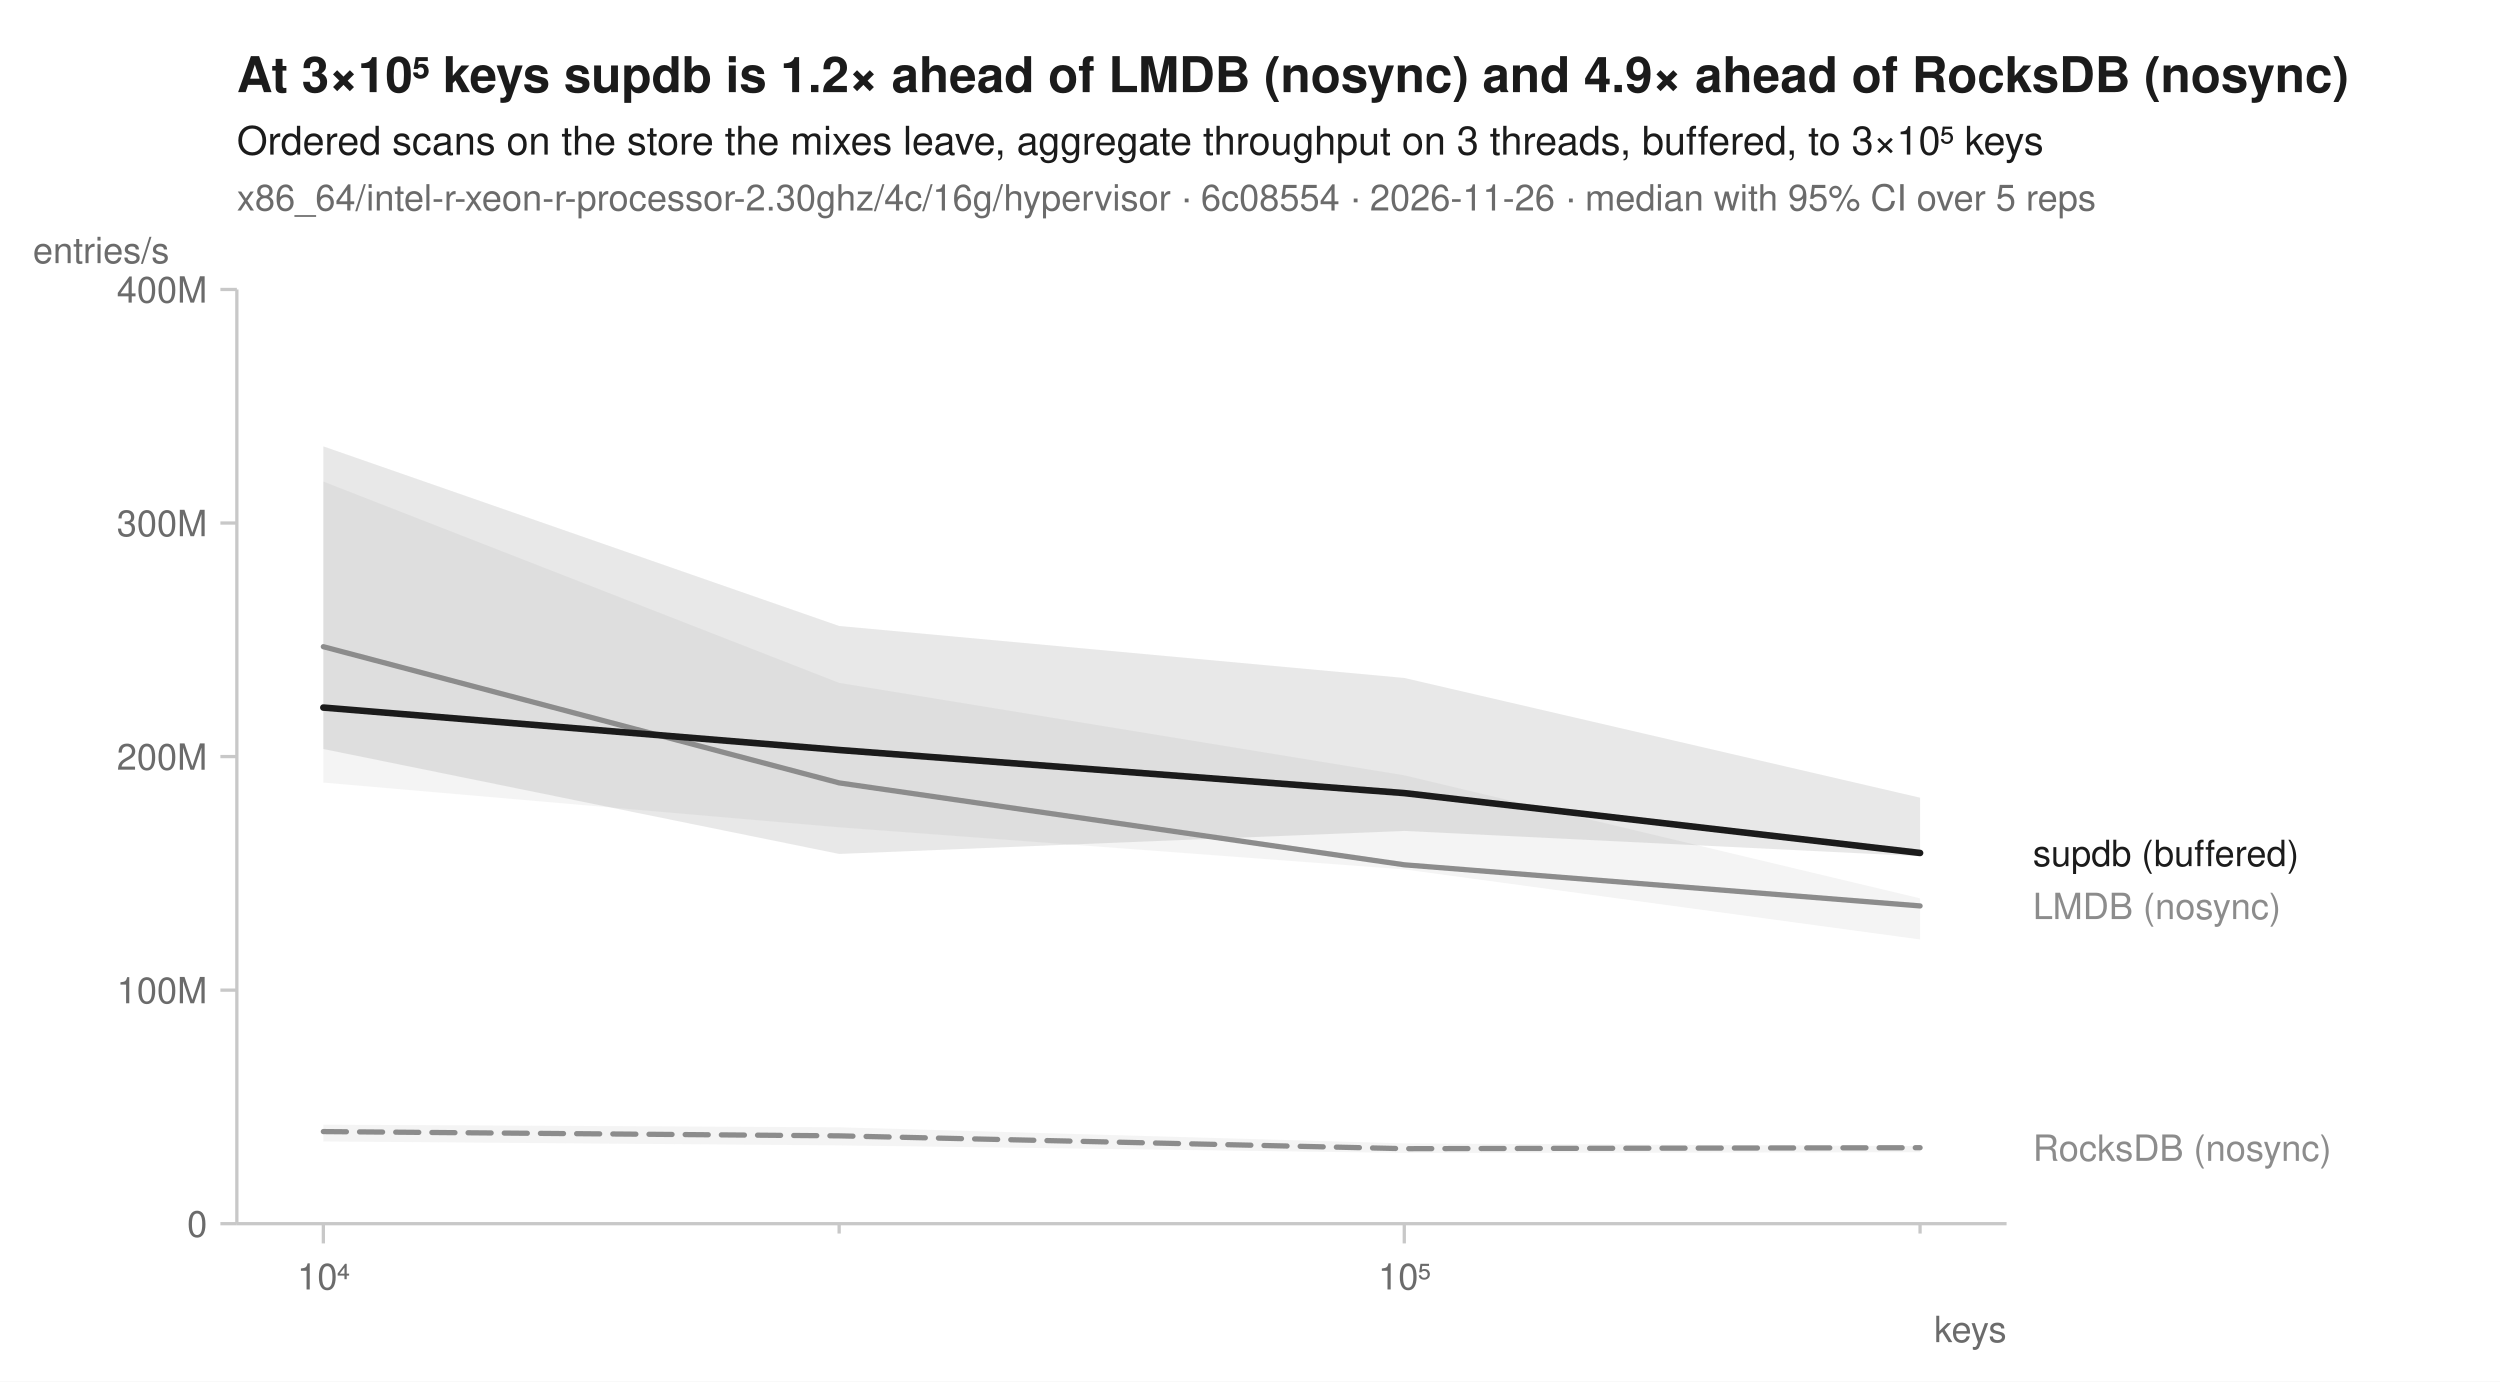
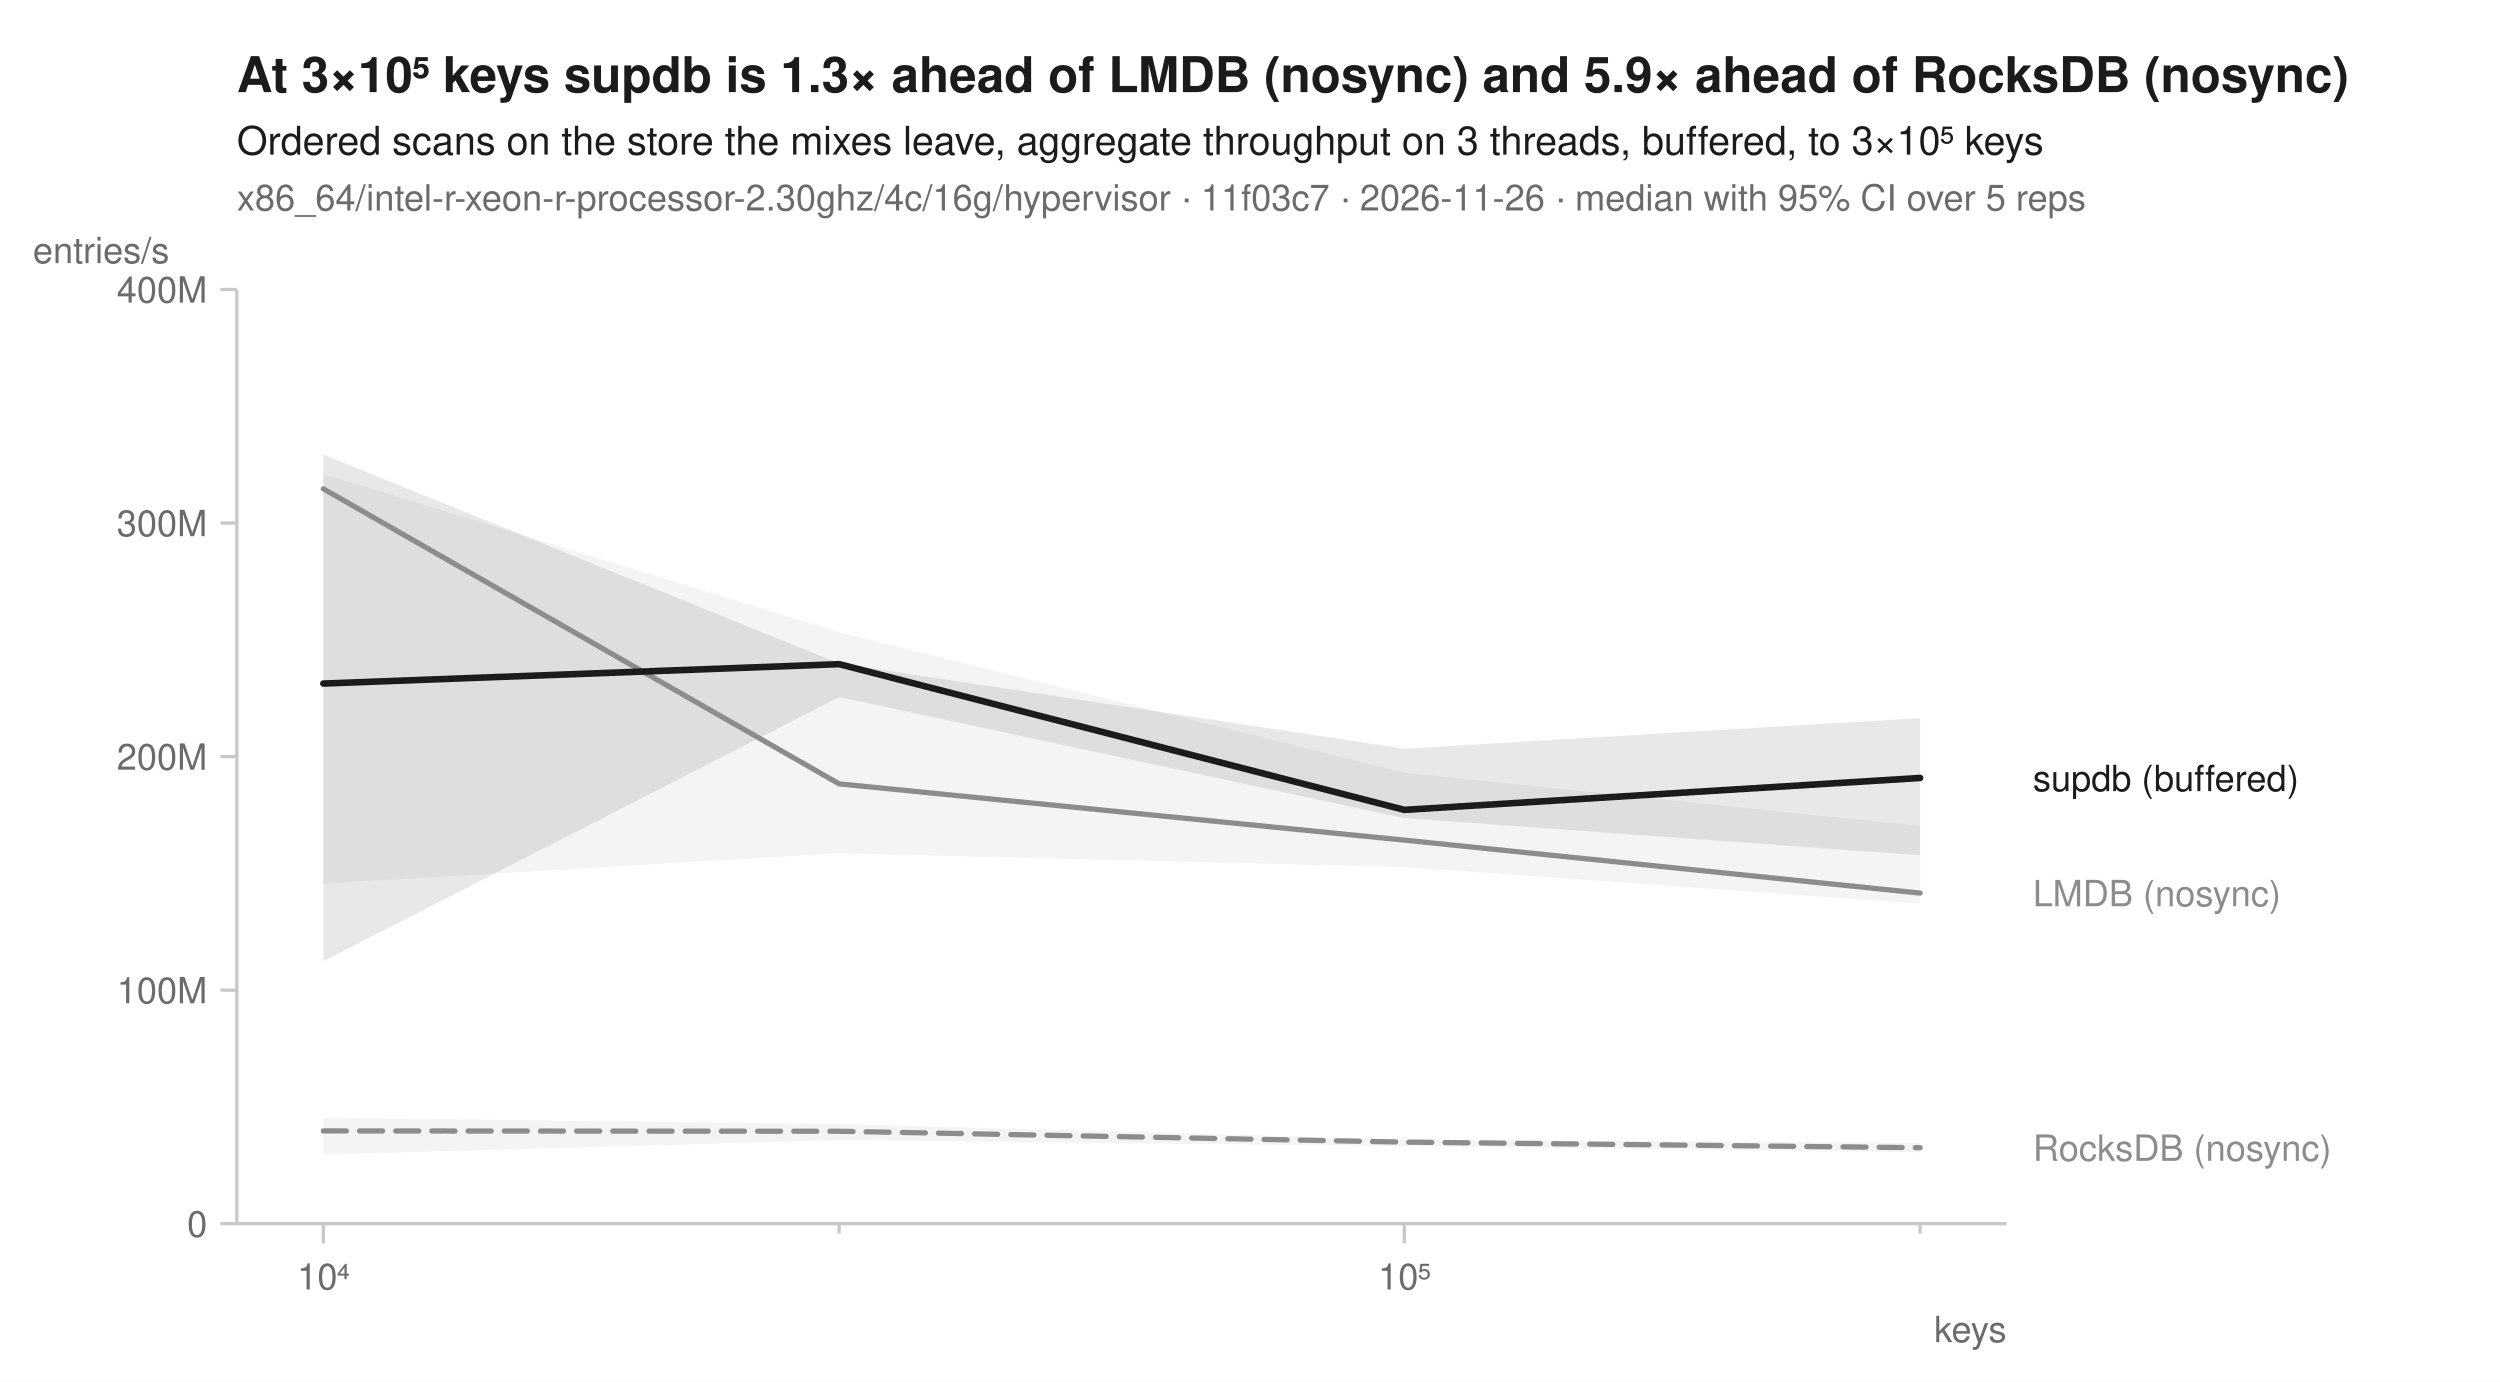
<svg xmlns="http://www.w3.org/2000/svg" width="760" height="420" viewBox="0 0 760 420" font-family="-apple-system, BlinkMacSystemFont, 'Segoe UI', Helvetica, Arial, sans-serif" fill="#1b1b1b">
  <rect width="760" height="420" fill="white" />
-   <text x="72" y="28" font-size="15" font-weight="600">At 3×10⁵ keys supdb is 1.2× ahead of LMDB (nosync) and 4.9× ahead of RocksDB (nosync)</text>
+   <text x="72" y="28" font-size="15" font-weight="600">At 3×10⁵ keys supdb is 1.3× ahead of LMDB (nosync) and 5.9× ahead of RocksDB (nosync)</text>
  <text x="72" y="47" font-size="12">Ordered scans on the store the mixes leave, aggregate throughput on 3 threads, buffered, to 3×10⁵ keys</text>
-   <text x="72" y="64" font-size="11" fill="#6b6b6b">x86_64/intel-r-xeon-r-processor-2.30ghz/4c/16g/hypervisor · 6c08554 · 2026-11-26 · median with 95% CI over 5 reps</text>
+   <text x="72" y="64" font-size="11" fill="#6b6b6b">x86_64/intel-r-xeon-r-processor-2.30ghz/4c/16g/hypervisor · 11f03c7 · 2026-11-26 · median with 95% CI over 5 reps</text>
  <line x1="72" y1="372" x2="610" y2="372" stroke="#c8c8c8" stroke-width="1" />
  <line x1="72" y1="88" x2="72" y2="372" stroke="#c8c8c8" stroke-width="1" />
  <line x1="98.3" y1="372" x2="98.3" y2="378" stroke="#c8c8c8" stroke-width="1" />
  <text x="98.3" y="392" font-size="11" text-anchor="middle" fill="#6b6b6b">10⁴</text>
  <line x1="255.1" y1="372" x2="255.1" y2="375" stroke="#c8c8c8" stroke-width="1" />
  <line x1="426.9" y1="372" x2="426.9" y2="378" stroke="#c8c8c8" stroke-width="1" />
  <text x="426.9" y="392" font-size="11" text-anchor="middle" fill="#6b6b6b">10⁵</text>
  <line x1="583.7" y1="372" x2="583.7" y2="375" stroke="#c8c8c8" stroke-width="1" />
  <text x="610" y="408" font-size="11" text-anchor="end" fill="#6b6b6b">keys</text>
  <line x1="67" y1="372.0" x2="72" y2="372.0" stroke="#c8c8c8" stroke-width="1" />
  <text x="63" y="376.0" font-size="11" text-anchor="end" fill="#6b6b6b">0</text>
  <line x1="67" y1="301.0" x2="72" y2="301.0" stroke="#c8c8c8" stroke-width="1" />
  <text x="63" y="305.0" font-size="11" text-anchor="end" fill="#6b6b6b">100M</text>
  <line x1="67" y1="230.0" x2="72" y2="230.0" stroke="#c8c8c8" stroke-width="1" />
  <text x="63" y="234.0" font-size="11" text-anchor="end" fill="#6b6b6b">200M</text>
  <line x1="67" y1="159.0" x2="72" y2="159.0" stroke="#c8c8c8" stroke-width="1" />
  <text x="63" y="163.0" font-size="11" text-anchor="end" fill="#6b6b6b">300M</text>
  <line x1="67" y1="88.0" x2="72" y2="88.0" stroke="#c8c8c8" stroke-width="1" />
  <text x="63" y="92.0" font-size="11" text-anchor="end" fill="#6b6b6b">400M</text>
  <text x="10" y="80" font-size="11" text-anchor="start" fill="#6b6b6b">entries/s</text>
-   <path d="M98.3,341.9 L255.1,342.7 L426.9,347.6 L583.7,348.4 L583.7,350.3 L426.9,350.5 L255.1,348.2 L98.3,347.0 Z" fill="#8c8c8c" fill-opacity="0.10" />
-   <path d="M98.3,146.4 L255.1,207.6 L426.9,235.7 L583.7,273.1 L583.7,285.6 L426.9,264.3 L255.1,251.5 L98.3,237.9 Z" fill="#8c8c8c" fill-opacity="0.10" />
-   <path d="M98.3,135.7 L255.1,190.3 L426.9,206.1 L583.7,242.5 L583.7,260.3 L426.9,252.6 L255.1,259.6 L98.3,227.7 Z" fill="#1b1b1b" fill-opacity="0.10" />
-   <path d="M98.3,344.0 L255.1,345.3 L426.9,349.2 L583.7,348.9 " fill="none" stroke="#8c8c8c" stroke-width="1.6" stroke-linejoin="round" stroke-linecap="round" stroke-dasharray="7,4" />
-   <path d="M98.3,196.6 L255.1,238.0 L426.9,262.9 L583.7,275.4 " fill="none" stroke="#8c8c8c" stroke-width="1.6" stroke-linejoin="round" stroke-linecap="round" />
-   <path d="M98.3,215.1 L255.1,228.0 L426.9,241.1 L583.7,259.3 " fill="none" stroke="#1b1b1b" stroke-width="2" stroke-linejoin="round" stroke-linecap="round" />
-   <text x="618.0" y="263.3" font-size="11" fill="#1b1b1b">supdb (buffered)</text>
-   <text x="618.0" y="279.4" font-size="11" fill="#8c8c8c">LMDB (nosync)</text>
+   <path d="M98.3,339.8 L255.1,341.7 L426.9,346.4 L583.7,347.4 L583.7,350.3 L426.9,348.4 L255.1,346.6 L98.3,351.0 Z" fill="#8c8c8c" fill-opacity="0.10" />
+   <path d="M98.3,144.1 L255.1,192.2 L426.9,234.9 L583.7,251.1 L583.7,274.7 L426.9,263.6 L255.1,259.4 L98.3,268.6 Z" fill="#8c8c8c" fill-opacity="0.10" />
+   <path d="M98.3,138.2 L255.1,201.7 L426.9,227.6 L583.7,218.3 L583.7,260.0 L426.9,248.7 L255.1,211.9 L98.3,292.2 Z" fill="#1b1b1b" fill-opacity="0.10" />
+   <path d="M98.3,343.8 L255.1,343.9 L426.9,347.2 L583.7,348.9 " fill="none" stroke="#8c8c8c" stroke-width="1.6" stroke-linejoin="round" stroke-linecap="round" stroke-dasharray="7,4" />
+   <path d="M98.3,148.6 L255.1,238.3 L426.9,255.4 L583.7,271.5 " fill="none" stroke="#8c8c8c" stroke-width="1.6" stroke-linejoin="round" stroke-linecap="round" />
+   <path d="M98.3,207.8 L255.1,201.9 L426.9,246.2 L583.7,236.5 " fill="none" stroke="#1b1b1b" stroke-width="2" stroke-linejoin="round" stroke-linecap="round" />
+   <text x="618.0" y="240.5" font-size="11" fill="#1b1b1b">supdb (buffered)</text>
+   <text x="618.0" y="275.5" font-size="11" fill="#8c8c8c">LMDB (nosync)</text>
  <text x="618.0" y="352.9" font-size="11" fill="#8c8c8c">RocksDB (nosync)</text>
</svg>
